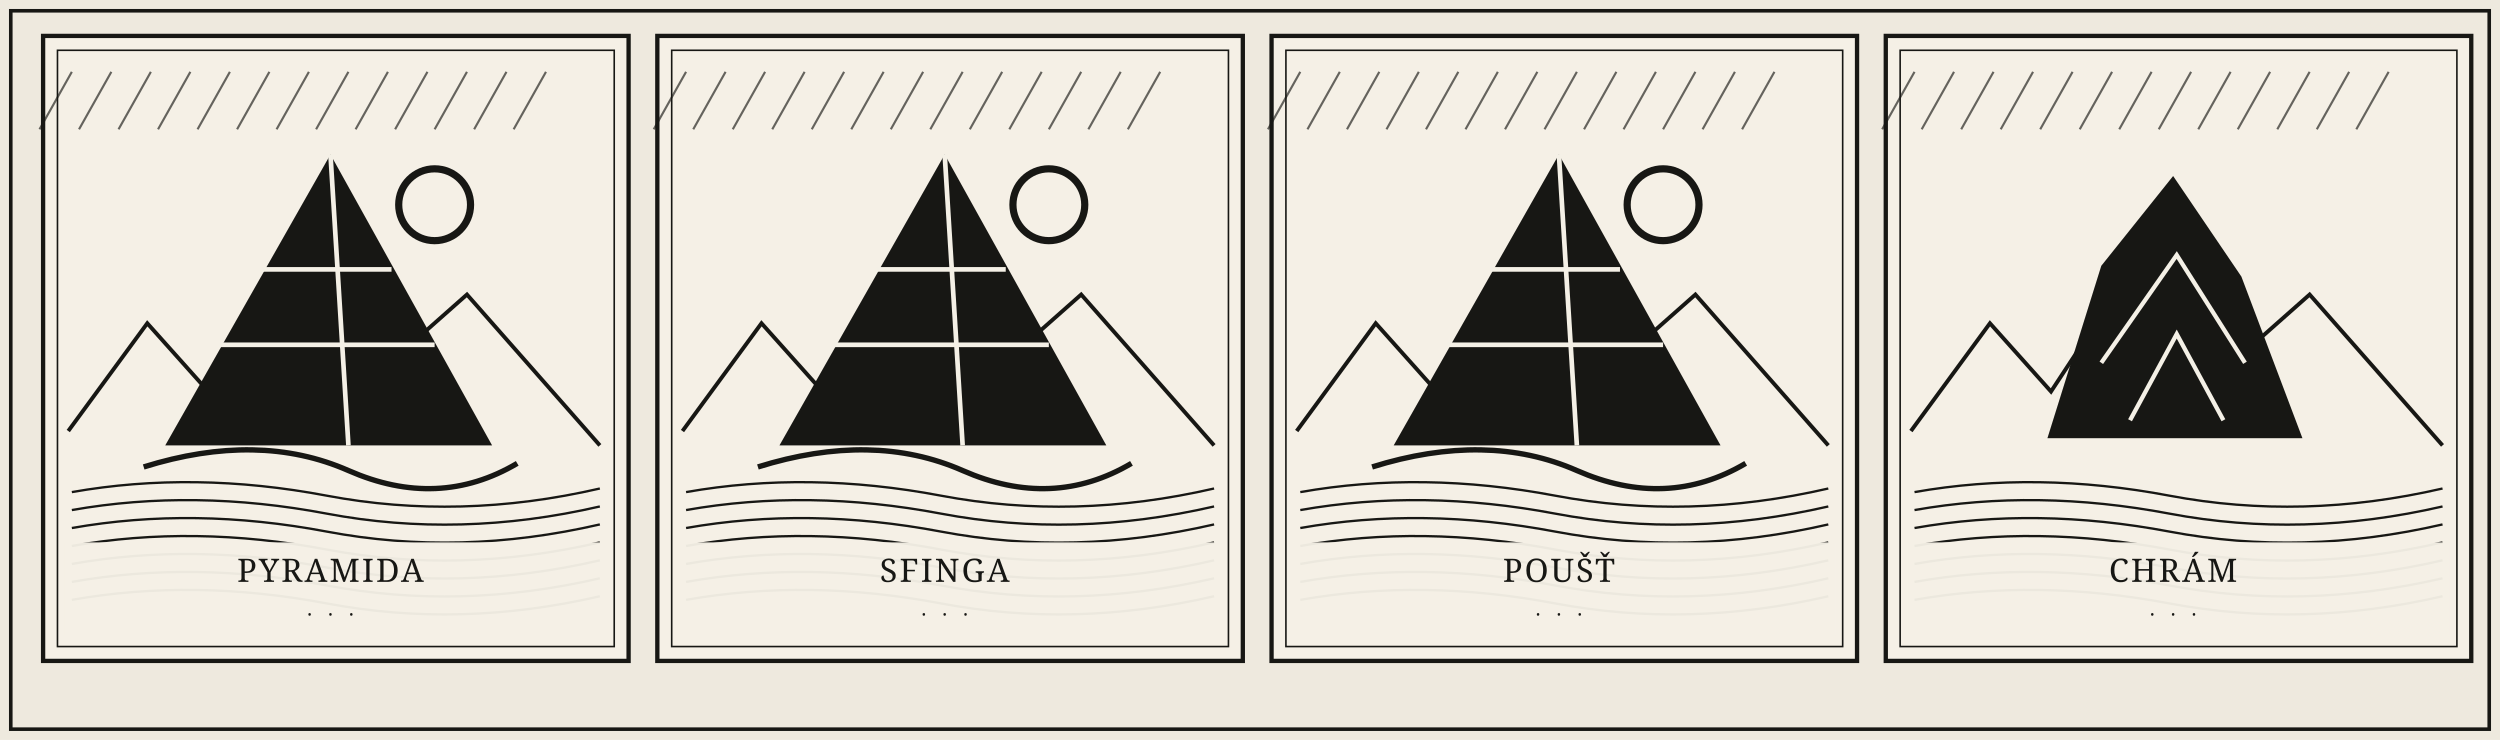
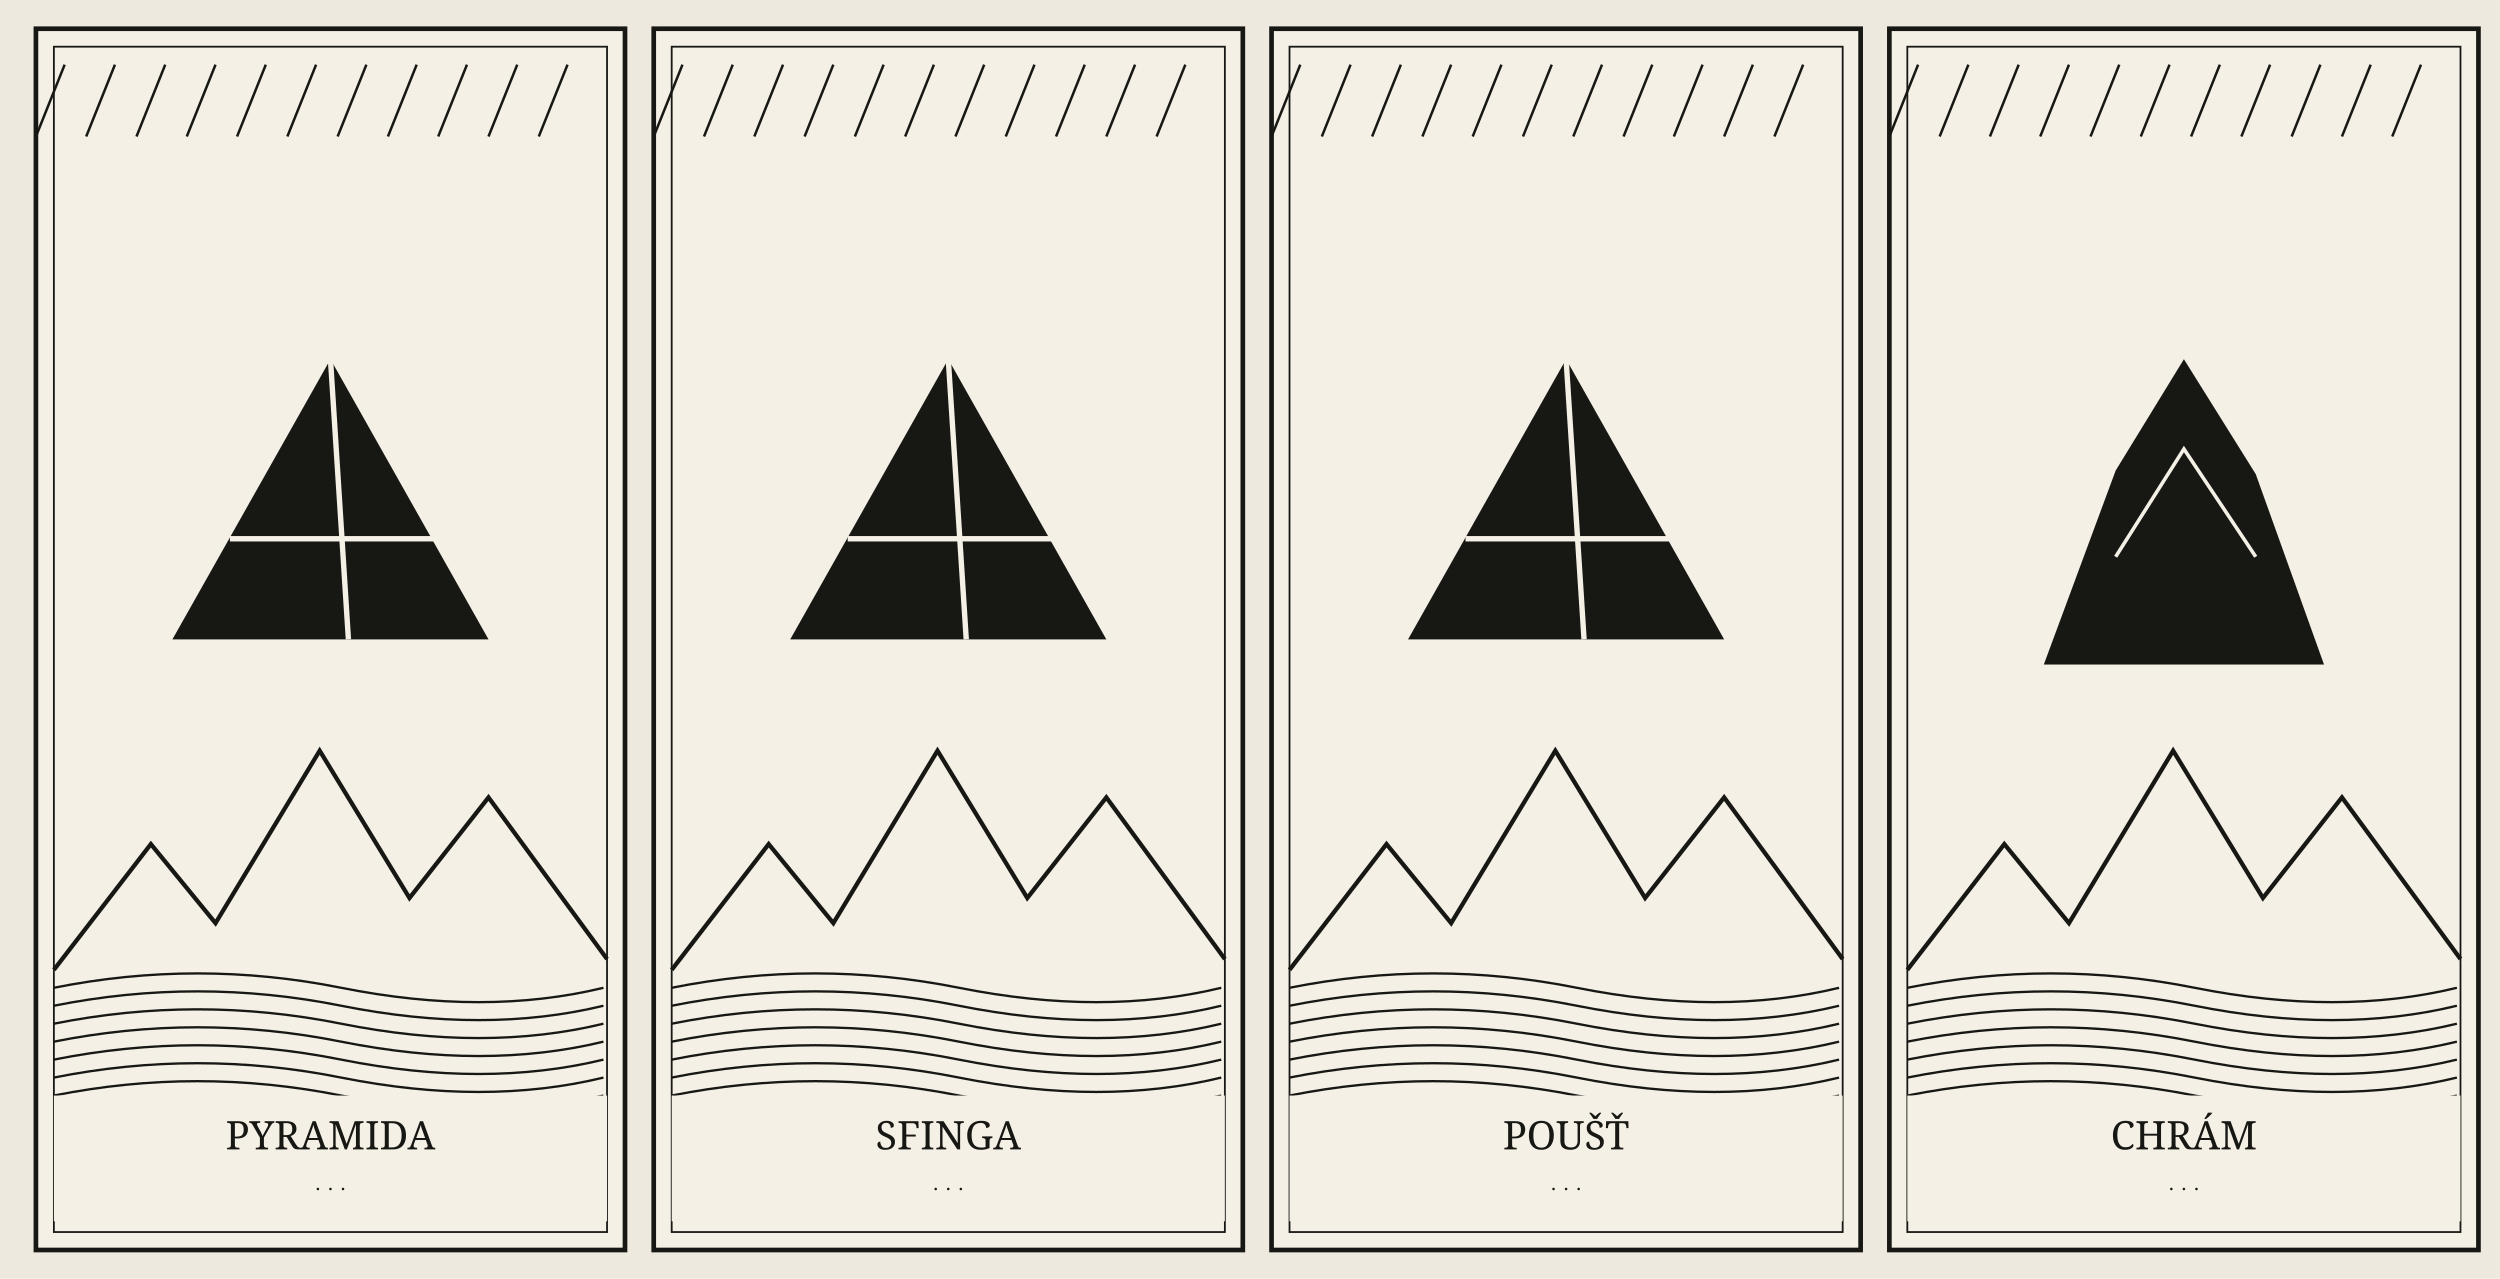
- <svg xmlns="http://www.w3.org/2000/svg" viewBox="0 0 696 206" role="img" aria-labelledby="title desc">
-   <defs>
-     <filter id="paper">
-       <feTurbulence type="fractalNoise" baseFrequency=".75" numOctaves="2" seed="7" />
-       <feColorMatrix values="0 0 0 0 .92 0 0 0 0 .9 0 0 0 0 .83 0 0 0 .12 0" />
-     </filter>
-   </defs>
-   <rect width="696" height="206" fill="#eee9de" />
-   <rect x="3" y="3" width="690" height="200" fill="none" stroke="#171714" stroke-width="1" />
+ <svg xmlns="http://www.w3.org/2000/svg" viewBox="0 0 696 356">
+   <rect width="696" height="356" fill="#eee9de" />
  <g>
-     <rect x="12" y="10" width="163" height="174" fill="#f5f0e6" stroke="#171714" stroke-width="1.2" />
-     <rect x="16" y="14" width="155" height="166" fill="none" stroke="#171714" stroke-width=".45" />
-     <path d="M20 20 l-9 16" stroke="#171714" stroke-width=".6" opacity=".65" />
-     <path d="M31 20 l-9 16" stroke="#171714" stroke-width=".6" opacity=".65" />
-     <path d="M42 20 l-9 16" stroke="#171714" stroke-width=".6" opacity=".65" />
-     <path d="M53 20 l-9 16" stroke="#171714" stroke-width=".6" opacity=".65" />
-     <path d="M64 20 l-9 16" stroke="#171714" stroke-width=".6" opacity=".65" />
-     <path d="M75 20 l-9 16" stroke="#171714" stroke-width=".6" opacity=".65" />
-     <path d="M86 20 l-9 16" stroke="#171714" stroke-width=".6" opacity=".65" />
-     <path d="M97 20 l-9 16" stroke="#171714" stroke-width=".6" opacity=".65" />
-     <path d="M108 20 l-9 16" stroke="#171714" stroke-width=".6" opacity=".65" />
-     <path d="M119 20 l-9 16" stroke="#171714" stroke-width=".6" opacity=".65" />
-     <path d="M130 20 l-9 16" stroke="#171714" stroke-width=".6" opacity=".65" />
-     <path d="M141 20 l-9 16" stroke="#171714" stroke-width=".6" opacity=".65" />
-     <path d="M152 20 l-9 16" stroke="#171714" stroke-width=".6" opacity=".65" />
-     <path d="M19 120L41 90L58 109L83 71L104 105L130 82L167 124" fill="none" stroke="#171714" stroke-width="1.1" />
-     <path d="M46 124L92 43L137 124Z" fill="#171714" />
-     <path d="M92 43L97 124M61 96H121M73 75H109" stroke="#f4f0e6" stroke-width="1.3" />
-     <circle cx="121" cy="57" r="10" fill="none" stroke="#171714" stroke-width="2" />
-     <path d="M40 130Q72 120 97 131T144 129" fill="none" stroke="#171714" stroke-width="1.5" />
-     <path d="M20 137 Q54 131 91 138 T167 136" fill="none" stroke="#171714" stroke-width=".65" />
-     <path d="M20 142 Q54 136 91 143 T167 141" fill="none" stroke="#171714" stroke-width=".65" />
-     <path d="M20 147 Q54 141 91 148 T167 146" fill="none" stroke="#171714" stroke-width=".65" />
-     <path d="M20 152 Q54 146 91 153 T167 151" fill="none" stroke="#171714" stroke-width=".65" />
-     <path d="M20 157 Q54 151 91 158 T167 156" fill="none" stroke="#171714" stroke-width=".65" />
-     <path d="M20 162 Q54 156 91 163 T167 161" fill="none" stroke="#171714" stroke-width=".65" />
-     <path d="M20 167 Q54 161 91 168 T167 166" fill="none" stroke="#171714" stroke-width=".65" />
-     <rect x="18" y="151" width="151" height="26" fill="#f5f0e6" opacity=".96" />
-     <text x="92" y="162" text-anchor="middle" font-family="Georgia,serif" font-size="9" letter-spacing=".6" fill="#171714">PYRAMIDA</text>
-     <text x="92" y="173" text-anchor="middle" font-family="Georgia,serif" font-size="5.5" letter-spacing="1.5" fill="#171714">· · ·</text>
+     <rect x="10" y="8" width="164" height="340" fill="#f5f0e6" stroke="#171714" stroke-width="1.3" />
+     <rect x="15" y="13" width="154" height="330" fill="none" stroke="#171714" stroke-width=".5" />
+     <path d="M18 18l-8 20" stroke="#171714" stroke-width=".7" />
+     <path d="M32 18l-8 20" stroke="#171714" stroke-width=".7" />
+     <path d="M46 18l-8 20" stroke="#171714" stroke-width=".7" />
+     <path d="M60 18l-8 20" stroke="#171714" stroke-width=".7" />
+     <path d="M74 18l-8 20" stroke="#171714" stroke-width=".7" />
+     <path d="M88 18l-8 20" stroke="#171714" stroke-width=".7" />
+     <path d="M102 18l-8 20" stroke="#171714" stroke-width=".7" />
+     <path d="M116 18l-8 20" stroke="#171714" stroke-width=".7" />
+     <path d="M130 18l-8 20" stroke="#171714" stroke-width=".7" />
+     <path d="M144 18l-8 20" stroke="#171714" stroke-width=".7" />
+     <path d="M158 18l-8 20" stroke="#171714" stroke-width=".7" />
+     <path d="M15 270l27 -35 18 22 29 -48 25 41 22 -28 33 45" fill="none" stroke="#171714" stroke-width="1.2" />
+     <path d="M48 178L92 100L136 178Z" fill="#171714" />
+     <path d="M92 100L97 178M64 150H121" stroke="#f5f0e6" stroke-width="1.5" />
+     <path d="M15 275q40 -8 80 0t73 0" stroke="#171714" stroke-width=".65" fill="none" />
+     <path d="M15 280q40 -8 80 0t73 0" stroke="#171714" stroke-width=".65" fill="none" />
+     <path d="M15 285q40 -8 80 0t73 0" stroke="#171714" stroke-width=".65" fill="none" />
+     <path d="M15 290q40 -8 80 0t73 0" stroke="#171714" stroke-width=".65" fill="none" />
+     <path d="M15 295q40 -8 80 0t73 0" stroke="#171714" stroke-width=".65" fill="none" />
+     <path d="M15 300q40 -8 80 0t73 0" stroke="#171714" stroke-width=".65" fill="none" />
+     <path d="M15 305q40 -8 80 0t73 0" stroke="#171714" stroke-width=".65" fill="none" />
+     <path d="M15 310q40 -8 80 0t73 0" stroke="#171714" stroke-width=".65" fill="none" />
+     <path d="M15 315q40 -8 80 0t73 0" stroke="#171714" stroke-width=".65" fill="none" />
+     <path d="M15 320q40 -8 80 0t73 0" stroke="#171714" stroke-width=".65" fill="none" />
+     <path d="M15 325q40 -8 80 0t73 0" stroke="#171714" stroke-width=".65" fill="none" />
+     <rect x="15" y="305" width="154" height="35" fill="#f5f0e6" />
+     <text x="92" y="320" text-anchor="middle" font-family="Georgia,serif" font-size="11" fill="#171714">PYRAMIDA</text>
+     <text x="92" y="333" text-anchor="middle" font-size="6" fill="#171714">· · ·</text>
  </g>
  <g>
-     <rect x="183" y="10" width="163" height="174" fill="#f5f0e6" stroke="#171714" stroke-width="1.2" />
-     <rect x="187" y="14" width="155" height="166" fill="none" stroke="#171714" stroke-width=".45" />
-     <path d="M191 20 l-9 16" stroke="#171714" stroke-width=".6" opacity=".65" />
-     <path d="M202 20 l-9 16" stroke="#171714" stroke-width=".6" opacity=".65" />
-     <path d="M213 20 l-9 16" stroke="#171714" stroke-width=".6" opacity=".65" />
-     <path d="M224 20 l-9 16" stroke="#171714" stroke-width=".6" opacity=".65" />
-     <path d="M235 20 l-9 16" stroke="#171714" stroke-width=".6" opacity=".65" />
-     <path d="M246 20 l-9 16" stroke="#171714" stroke-width=".6" opacity=".65" />
-     <path d="M257 20 l-9 16" stroke="#171714" stroke-width=".6" opacity=".65" />
-     <path d="M268 20 l-9 16" stroke="#171714" stroke-width=".6" opacity=".65" />
-     <path d="M279 20 l-9 16" stroke="#171714" stroke-width=".6" opacity=".65" />
-     <path d="M290 20 l-9 16" stroke="#171714" stroke-width=".6" opacity=".65" />
-     <path d="M301 20 l-9 16" stroke="#171714" stroke-width=".6" opacity=".65" />
-     <path d="M312 20 l-9 16" stroke="#171714" stroke-width=".6" opacity=".65" />
-     <path d="M323 20 l-9 16" stroke="#171714" stroke-width=".6" opacity=".65" />
-     <path d="M190 120L212 90L229 109L254 71L275 105L301 82L338 124" fill="none" stroke="#171714" stroke-width="1.1" />
-     <path d="M217 124L263 43L308 124Z" fill="#171714" />
-     <path d="M263 43L268 124M232 96H292M244 75H280" stroke="#f4f0e6" stroke-width="1.3" />
-     <circle cx="292" cy="57" r="10" fill="none" stroke="#171714" stroke-width="2" />
-     <path d="M211 130Q243 120 268 131T315 129" fill="none" stroke="#171714" stroke-width="1.5" />
-     <path d="M191 137 Q225 131 262 138 T338 136" fill="none" stroke="#171714" stroke-width=".65" />
-     <path d="M191 142 Q225 136 262 143 T338 141" fill="none" stroke="#171714" stroke-width=".65" />
-     <path d="M191 147 Q225 141 262 148 T338 146" fill="none" stroke="#171714" stroke-width=".65" />
-     <path d="M191 152 Q225 146 262 153 T338 151" fill="none" stroke="#171714" stroke-width=".65" />
-     <path d="M191 157 Q225 151 262 158 T338 156" fill="none" stroke="#171714" stroke-width=".65" />
-     <path d="M191 162 Q225 156 262 163 T338 161" fill="none" stroke="#171714" stroke-width=".65" />
-     <path d="M191 167 Q225 161 262 168 T338 166" fill="none" stroke="#171714" stroke-width=".65" />
-     <rect x="189" y="151" width="151" height="26" fill="#f5f0e6" opacity=".96" />
-     <text x="263" y="162" text-anchor="middle" font-family="Georgia,serif" font-size="9" letter-spacing=".6" fill="#171714">SFINGA</text>
-     <text x="263" y="173" text-anchor="middle" font-family="Georgia,serif" font-size="5.5" letter-spacing="1.5" fill="#171714">· · ·</text>
+     <rect x="182" y="8" width="164" height="340" fill="#f5f0e6" stroke="#171714" stroke-width="1.3" />
+     <rect x="187" y="13" width="154" height="330" fill="none" stroke="#171714" stroke-width=".5" />
+     <path d="M190 18l-8 20" stroke="#171714" stroke-width=".7" />
+     <path d="M204 18l-8 20" stroke="#171714" stroke-width=".7" />
+     <path d="M218 18l-8 20" stroke="#171714" stroke-width=".7" />
+     <path d="M232 18l-8 20" stroke="#171714" stroke-width=".7" />
+     <path d="M246 18l-8 20" stroke="#171714" stroke-width=".7" />
+     <path d="M260 18l-8 20" stroke="#171714" stroke-width=".7" />
+     <path d="M274 18l-8 20" stroke="#171714" stroke-width=".7" />
+     <path d="M288 18l-8 20" stroke="#171714" stroke-width=".7" />
+     <path d="M302 18l-8 20" stroke="#171714" stroke-width=".7" />
+     <path d="M316 18l-8 20" stroke="#171714" stroke-width=".7" />
+     <path d="M330 18l-8 20" stroke="#171714" stroke-width=".7" />
+     <path d="M187 270l27 -35 18 22 29 -48 25 41 22 -28 33 45" fill="none" stroke="#171714" stroke-width="1.2" />
+     <path d="M220 178L264 100L308 178Z" fill="#171714" />
+     <path d="M264 100L269 178M236 150H293" stroke="#f5f0e6" stroke-width="1.5" />
+     <path d="M187 275q40 -8 80 0t73 0" stroke="#171714" stroke-width=".65" fill="none" />
+     <path d="M187 280q40 -8 80 0t73 0" stroke="#171714" stroke-width=".65" fill="none" />
+     <path d="M187 285q40 -8 80 0t73 0" stroke="#171714" stroke-width=".65" fill="none" />
+     <path d="M187 290q40 -8 80 0t73 0" stroke="#171714" stroke-width=".65" fill="none" />
+     <path d="M187 295q40 -8 80 0t73 0" stroke="#171714" stroke-width=".65" fill="none" />
+     <path d="M187 300q40 -8 80 0t73 0" stroke="#171714" stroke-width=".65" fill="none" />
+     <path d="M187 305q40 -8 80 0t73 0" stroke="#171714" stroke-width=".65" fill="none" />
+     <path d="M187 310q40 -8 80 0t73 0" stroke="#171714" stroke-width=".65" fill="none" />
+     <path d="M187 315q40 -8 80 0t73 0" stroke="#171714" stroke-width=".65" fill="none" />
+     <path d="M187 320q40 -8 80 0t73 0" stroke="#171714" stroke-width=".65" fill="none" />
+     <path d="M187 325q40 -8 80 0t73 0" stroke="#171714" stroke-width=".65" fill="none" />
+     <rect x="187" y="305" width="154" height="35" fill="#f5f0e6" />
+     <text x="264" y="320" text-anchor="middle" font-family="Georgia,serif" font-size="11" fill="#171714">SFINGA</text>
+     <text x="264" y="333" text-anchor="middle" font-size="6" fill="#171714">· · ·</text>
  </g>
  <g>
-     <rect x="354" y="10" width="163" height="174" fill="#f5f0e6" stroke="#171714" stroke-width="1.2" />
-     <rect x="358" y="14" width="155" height="166" fill="none" stroke="#171714" stroke-width=".45" />
-     <path d="M362 20 l-9 16" stroke="#171714" stroke-width=".6" opacity=".65" />
-     <path d="M373 20 l-9 16" stroke="#171714" stroke-width=".6" opacity=".65" />
-     <path d="M384 20 l-9 16" stroke="#171714" stroke-width=".6" opacity=".65" />
-     <path d="M395 20 l-9 16" stroke="#171714" stroke-width=".6" opacity=".65" />
-     <path d="M406 20 l-9 16" stroke="#171714" stroke-width=".6" opacity=".65" />
-     <path d="M417 20 l-9 16" stroke="#171714" stroke-width=".6" opacity=".65" />
-     <path d="M428 20 l-9 16" stroke="#171714" stroke-width=".6" opacity=".65" />
-     <path d="M439 20 l-9 16" stroke="#171714" stroke-width=".6" opacity=".65" />
-     <path d="M450 20 l-9 16" stroke="#171714" stroke-width=".6" opacity=".65" />
-     <path d="M461 20 l-9 16" stroke="#171714" stroke-width=".6" opacity=".65" />
-     <path d="M472 20 l-9 16" stroke="#171714" stroke-width=".6" opacity=".65" />
-     <path d="M483 20 l-9 16" stroke="#171714" stroke-width=".6" opacity=".65" />
-     <path d="M494 20 l-9 16" stroke="#171714" stroke-width=".6" opacity=".65" />
-     <path d="M361 120L383 90L400 109L425 71L446 105L472 82L509 124" fill="none" stroke="#171714" stroke-width="1.1" />
-     <path d="M388 124L434 43L479 124Z" fill="#171714" />
-     <path d="M434 43L439 124M403 96H463M415 75H451" stroke="#f4f0e6" stroke-width="1.3" />
-     <circle cx="463" cy="57" r="10" fill="none" stroke="#171714" stroke-width="2" />
-     <path d="M382 130Q414 120 439 131T486 129" fill="none" stroke="#171714" stroke-width="1.5" />
-     <path d="M362 137 Q396 131 433 138 T509 136" fill="none" stroke="#171714" stroke-width=".65" />
-     <path d="M362 142 Q396 136 433 143 T509 141" fill="none" stroke="#171714" stroke-width=".65" />
-     <path d="M362 147 Q396 141 433 148 T509 146" fill="none" stroke="#171714" stroke-width=".65" />
-     <path d="M362 152 Q396 146 433 153 T509 151" fill="none" stroke="#171714" stroke-width=".65" />
-     <path d="M362 157 Q396 151 433 158 T509 156" fill="none" stroke="#171714" stroke-width=".65" />
-     <path d="M362 162 Q396 156 433 163 T509 161" fill="none" stroke="#171714" stroke-width=".65" />
-     <path d="M362 167 Q396 161 433 168 T509 166" fill="none" stroke="#171714" stroke-width=".65" />
-     <rect x="360" y="151" width="151" height="26" fill="#f5f0e6" opacity=".96" />
-     <text x="434" y="162" text-anchor="middle" font-family="Georgia,serif" font-size="9" letter-spacing=".6" fill="#171714">POUŠŤ</text>
-     <text x="434" y="173" text-anchor="middle" font-family="Georgia,serif" font-size="5.5" letter-spacing="1.5" fill="#171714">· · ·</text>
+     <rect x="354" y="8" width="164" height="340" fill="#f5f0e6" stroke="#171714" stroke-width="1.3" />
+     <rect x="359" y="13" width="154" height="330" fill="none" stroke="#171714" stroke-width=".5" />
+     <path d="M362 18l-8 20" stroke="#171714" stroke-width=".7" />
+     <path d="M376 18l-8 20" stroke="#171714" stroke-width=".7" />
+     <path d="M390 18l-8 20" stroke="#171714" stroke-width=".7" />
+     <path d="M404 18l-8 20" stroke="#171714" stroke-width=".7" />
+     <path d="M418 18l-8 20" stroke="#171714" stroke-width=".7" />
+     <path d="M432 18l-8 20" stroke="#171714" stroke-width=".7" />
+     <path d="M446 18l-8 20" stroke="#171714" stroke-width=".7" />
+     <path d="M460 18l-8 20" stroke="#171714" stroke-width=".7" />
+     <path d="M474 18l-8 20" stroke="#171714" stroke-width=".7" />
+     <path d="M488 18l-8 20" stroke="#171714" stroke-width=".7" />
+     <path d="M502 18l-8 20" stroke="#171714" stroke-width=".7" />
+     <path d="M359 270l27 -35 18 22 29 -48 25 41 22 -28 33 45" fill="none" stroke="#171714" stroke-width="1.2" />
+     <path d="M392 178L436 100L480 178Z" fill="#171714" />
+     <path d="M436 100L441 178M408 150H465" stroke="#f5f0e6" stroke-width="1.5" />
+     <path d="M359 275q40 -8 80 0t73 0" stroke="#171714" stroke-width=".65" fill="none" />
+     <path d="M359 280q40 -8 80 0t73 0" stroke="#171714" stroke-width=".65" fill="none" />
+     <path d="M359 285q40 -8 80 0t73 0" stroke="#171714" stroke-width=".65" fill="none" />
+     <path d="M359 290q40 -8 80 0t73 0" stroke="#171714" stroke-width=".65" fill="none" />
+     <path d="M359 295q40 -8 80 0t73 0" stroke="#171714" stroke-width=".65" fill="none" />
+     <path d="M359 300q40 -8 80 0t73 0" stroke="#171714" stroke-width=".65" fill="none" />
+     <path d="M359 305q40 -8 80 0t73 0" stroke="#171714" stroke-width=".65" fill="none" />
+     <path d="M359 310q40 -8 80 0t73 0" stroke="#171714" stroke-width=".65" fill="none" />
+     <path d="M359 315q40 -8 80 0t73 0" stroke="#171714" stroke-width=".65" fill="none" />
+     <path d="M359 320q40 -8 80 0t73 0" stroke="#171714" stroke-width=".65" fill="none" />
+     <path d="M359 325q40 -8 80 0t73 0" stroke="#171714" stroke-width=".65" fill="none" />
+     <rect x="359" y="305" width="154" height="35" fill="#f5f0e6" />
+     <text x="436" y="320" text-anchor="middle" font-family="Georgia,serif" font-size="11" fill="#171714">POUŠŤ</text>
+     <text x="436" y="333" text-anchor="middle" font-size="6" fill="#171714">· · ·</text>
  </g>
  <g>
-     <rect x="525" y="10" width="163" height="174" fill="#f5f0e6" stroke="#171714" stroke-width="1.2" />
-     <rect x="529" y="14" width="155" height="166" fill="none" stroke="#171714" stroke-width=".45" />
-     <path d="M533 20 l-9 16" stroke="#171714" stroke-width=".6" opacity=".65" />
-     <path d="M544 20 l-9 16" stroke="#171714" stroke-width=".6" opacity=".65" />
-     <path d="M555 20 l-9 16" stroke="#171714" stroke-width=".6" opacity=".65" />
-     <path d="M566 20 l-9 16" stroke="#171714" stroke-width=".6" opacity=".65" />
-     <path d="M577 20 l-9 16" stroke="#171714" stroke-width=".6" opacity=".65" />
-     <path d="M588 20 l-9 16" stroke="#171714" stroke-width=".6" opacity=".65" />
-     <path d="M599 20 l-9 16" stroke="#171714" stroke-width=".6" opacity=".65" />
-     <path d="M610 20 l-9 16" stroke="#171714" stroke-width=".6" opacity=".65" />
-     <path d="M621 20 l-9 16" stroke="#171714" stroke-width=".6" opacity=".65" />
-     <path d="M632 20 l-9 16" stroke="#171714" stroke-width=".6" opacity=".65" />
-     <path d="M643 20 l-9 16" stroke="#171714" stroke-width=".6" opacity=".65" />
-     <path d="M654 20 l-9 16" stroke="#171714" stroke-width=".6" opacity=".65" />
-     <path d="M665 20 l-9 16" stroke="#171714" stroke-width=".6" opacity=".65" />
-     <path d="M532 120L554 90L571 109L596 71L617 105L643 82L680 124" fill="none" stroke="#171714" stroke-width="1.1" />
-     <path d="M570 122L585 74L605 49L624 77L641 122Z" fill="#171714" />
-     <path d="M585 101L606 71L625 101M593 117L606 93L619 117" stroke="#f4f0e6" stroke-width="1.2" fill="none" />
-     <path d="M533 137 Q567 131 604 138 T680 136" fill="none" stroke="#171714" stroke-width=".65" />
-     <path d="M533 142 Q567 136 604 143 T680 141" fill="none" stroke="#171714" stroke-width=".65" />
-     <path d="M533 147 Q567 141 604 148 T680 146" fill="none" stroke="#171714" stroke-width=".65" />
-     <path d="M533 152 Q567 146 604 153 T680 151" fill="none" stroke="#171714" stroke-width=".65" />
-     <path d="M533 157 Q567 151 604 158 T680 156" fill="none" stroke="#171714" stroke-width=".65" />
-     <path d="M533 162 Q567 156 604 163 T680 161" fill="none" stroke="#171714" stroke-width=".65" />
-     <path d="M533 167 Q567 161 604 168 T680 166" fill="none" stroke="#171714" stroke-width=".65" />
-     <rect x="531" y="151" width="151" height="26" fill="#f5f0e6" opacity=".96" />
-     <text x="605" y="162" text-anchor="middle" font-family="Georgia,serif" font-size="9" letter-spacing=".6" fill="#171714">CHRÁM</text>
-     <text x="605" y="173" text-anchor="middle" font-family="Georgia,serif" font-size="5.5" letter-spacing="1.5" fill="#171714">· · ·</text>
+     <rect x="526" y="8" width="164" height="340" fill="#f5f0e6" stroke="#171714" stroke-width="1.3" />
+     <rect x="531" y="13" width="154" height="330" fill="none" stroke="#171714" stroke-width=".5" />
+     <path d="M534 18l-8 20" stroke="#171714" stroke-width=".7" />
+     <path d="M548 18l-8 20" stroke="#171714" stroke-width=".7" />
+     <path d="M562 18l-8 20" stroke="#171714" stroke-width=".7" />
+     <path d="M576 18l-8 20" stroke="#171714" stroke-width=".7" />
+     <path d="M590 18l-8 20" stroke="#171714" stroke-width=".7" />
+     <path d="M604 18l-8 20" stroke="#171714" stroke-width=".7" />
+     <path d="M618 18l-8 20" stroke="#171714" stroke-width=".7" />
+     <path d="M632 18l-8 20" stroke="#171714" stroke-width=".7" />
+     <path d="M646 18l-8 20" stroke="#171714" stroke-width=".7" />
+     <path d="M660 18l-8 20" stroke="#171714" stroke-width=".7" />
+     <path d="M674 18l-8 20" stroke="#171714" stroke-width=".7" />
+     <path d="M531 270l27 -35 18 22 29 -48 25 41 22 -28 33 45" fill="none" stroke="#171714" stroke-width="1.2" />
+     <path d="M569 185L589 131L608 100L628 132L647 185Z" fill="#171714" />
+     <path d="M589 155L608 125L628 155" stroke="#f5f0e6" fill="none" />
+     <path d="M531 275q40 -8 80 0t73 0" stroke="#171714" stroke-width=".65" fill="none" />
+     <path d="M531 280q40 -8 80 0t73 0" stroke="#171714" stroke-width=".65" fill="none" />
+     <path d="M531 285q40 -8 80 0t73 0" stroke="#171714" stroke-width=".65" fill="none" />
+     <path d="M531 290q40 -8 80 0t73 0" stroke="#171714" stroke-width=".65" fill="none" />
+     <path d="M531 295q40 -8 80 0t73 0" stroke="#171714" stroke-width=".65" fill="none" />
+     <path d="M531 300q40 -8 80 0t73 0" stroke="#171714" stroke-width=".65" fill="none" />
+     <path d="M531 305q40 -8 80 0t73 0" stroke="#171714" stroke-width=".65" fill="none" />
+     <path d="M531 310q40 -8 80 0t73 0" stroke="#171714" stroke-width=".65" fill="none" />
+     <path d="M531 315q40 -8 80 0t73 0" stroke="#171714" stroke-width=".65" fill="none" />
+     <path d="M531 320q40 -8 80 0t73 0" stroke="#171714" stroke-width=".65" fill="none" />
+     <path d="M531 325q40 -8 80 0t73 0" stroke="#171714" stroke-width=".65" fill="none" />
+     <rect x="531" y="305" width="154" height="35" fill="#f5f0e6" />
+     <text x="608" y="320" text-anchor="middle" font-family="Georgia,serif" font-size="11" fill="#171714">CHRÁM</text>
+     <text x="608" y="333" text-anchor="middle" font-size="6" fill="#171714">· · ·</text>
  </g>
</svg>
